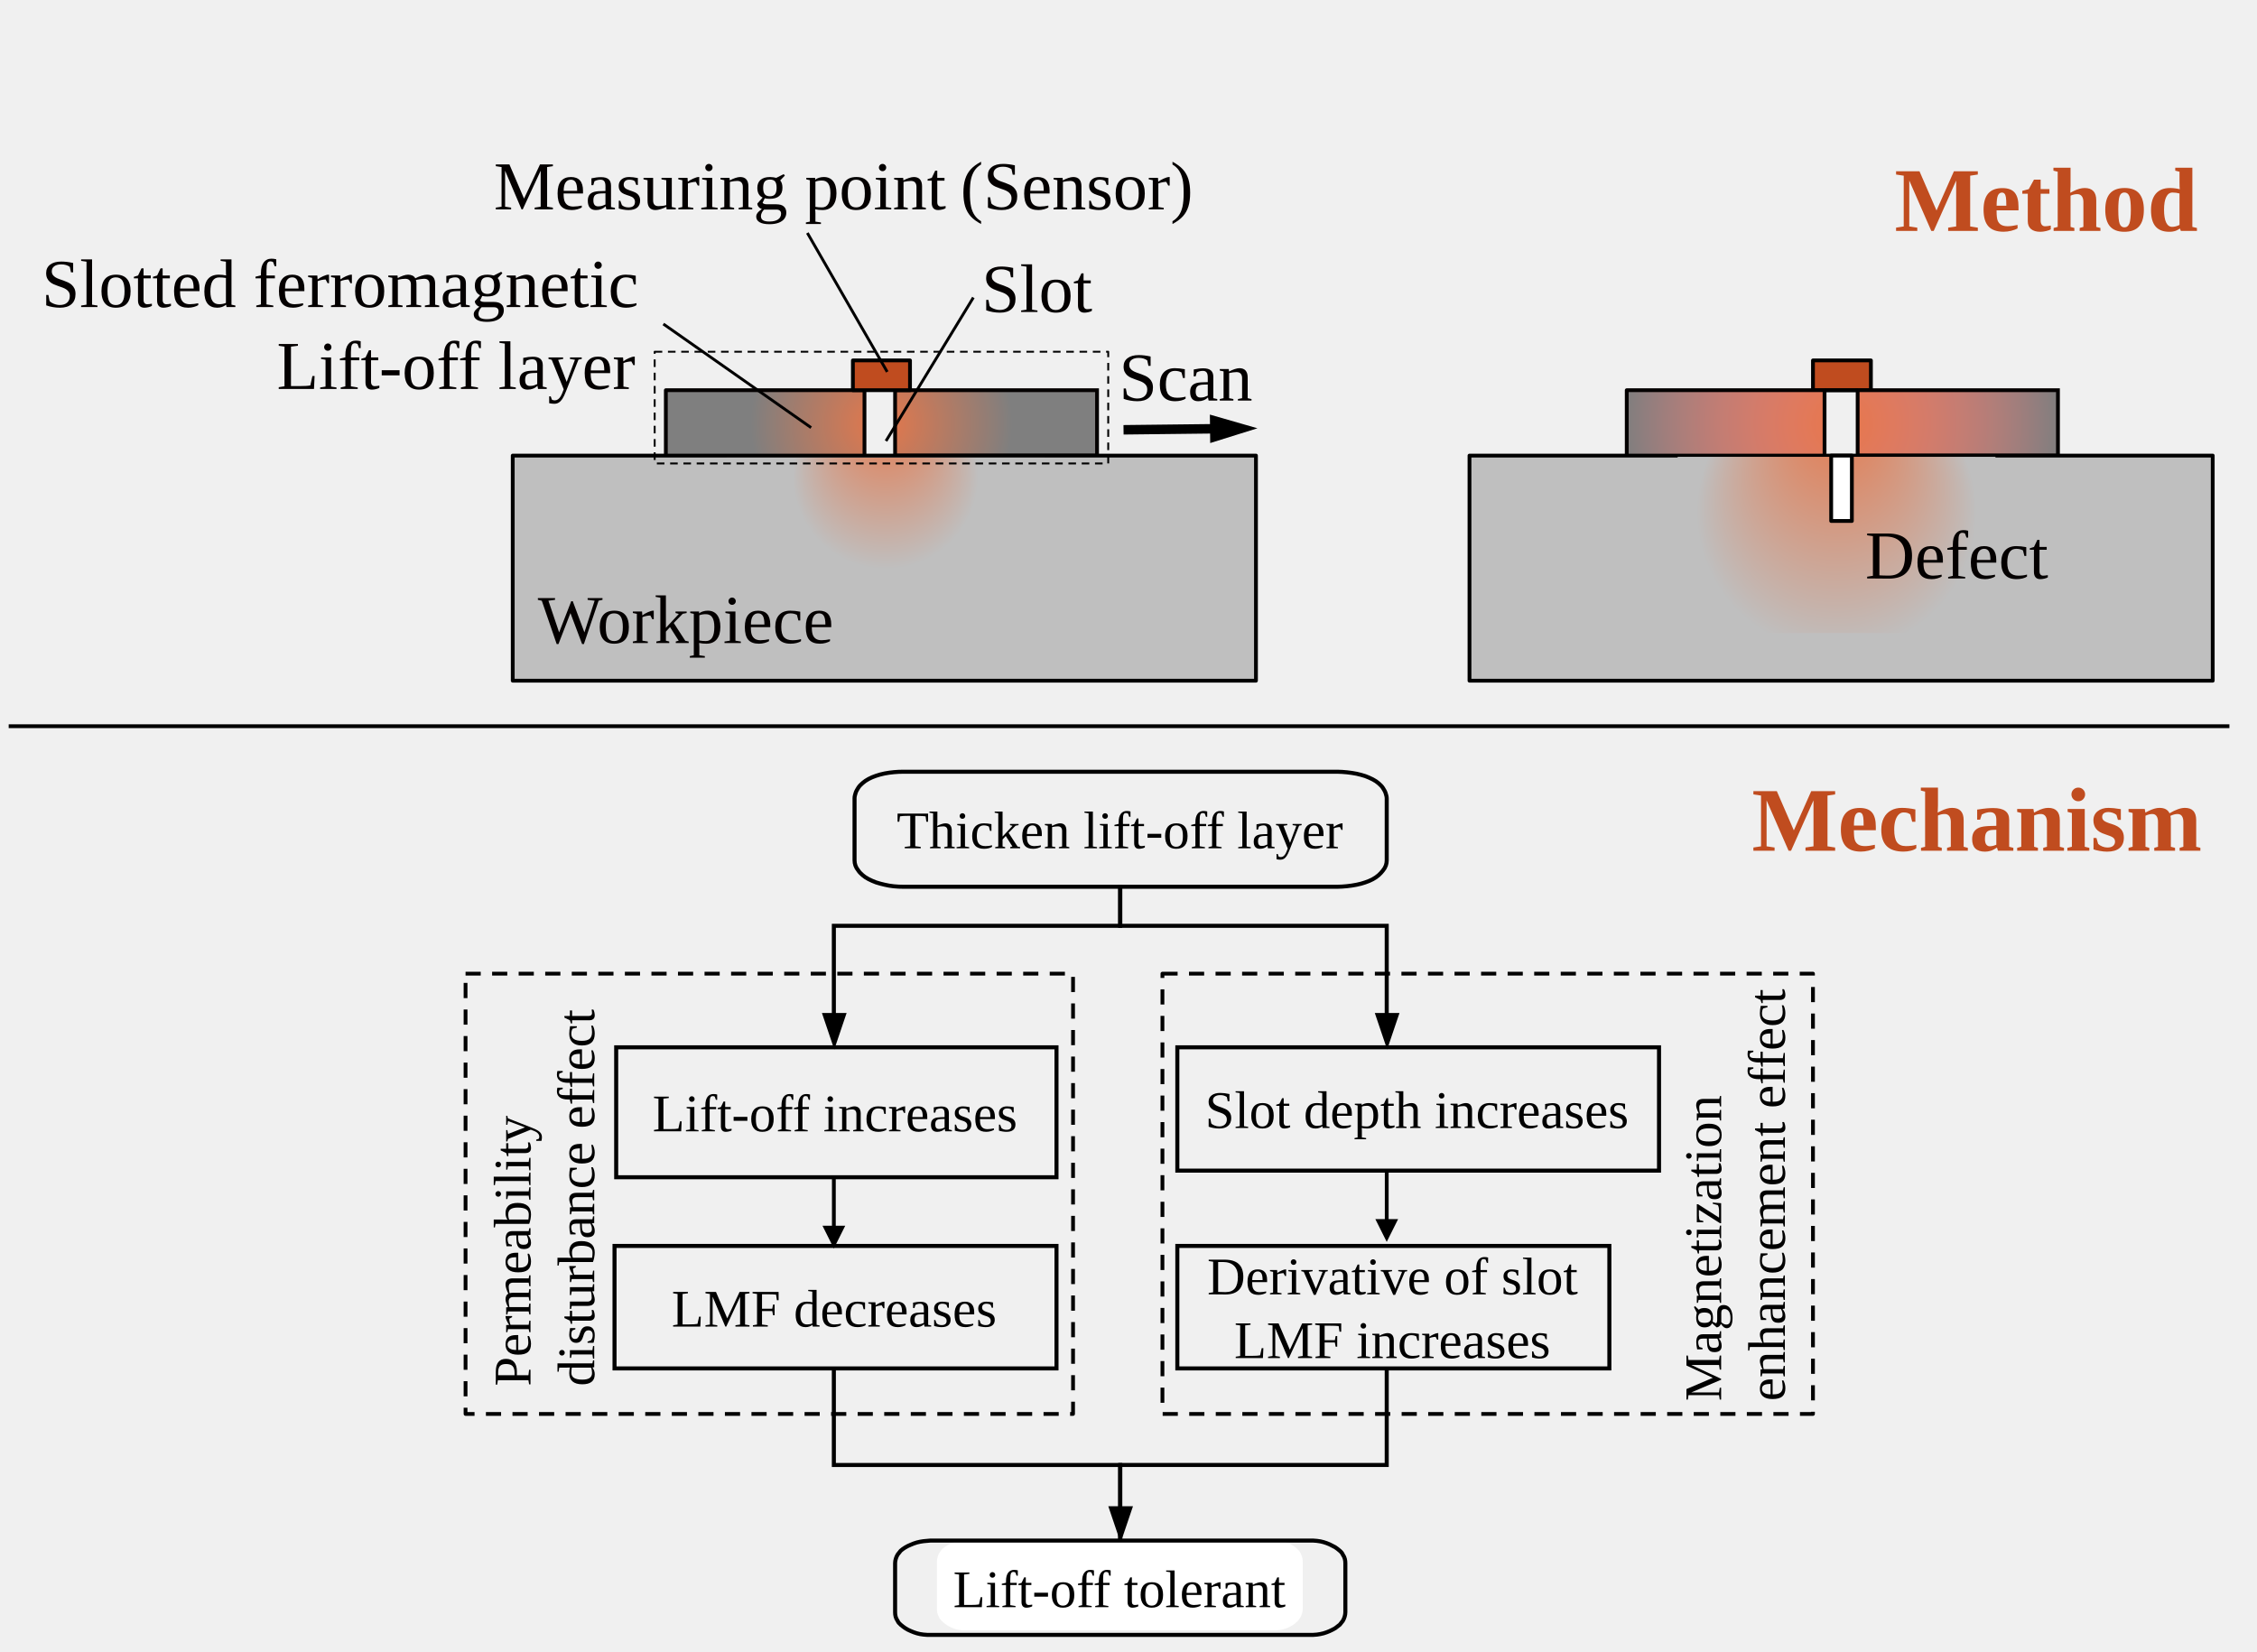
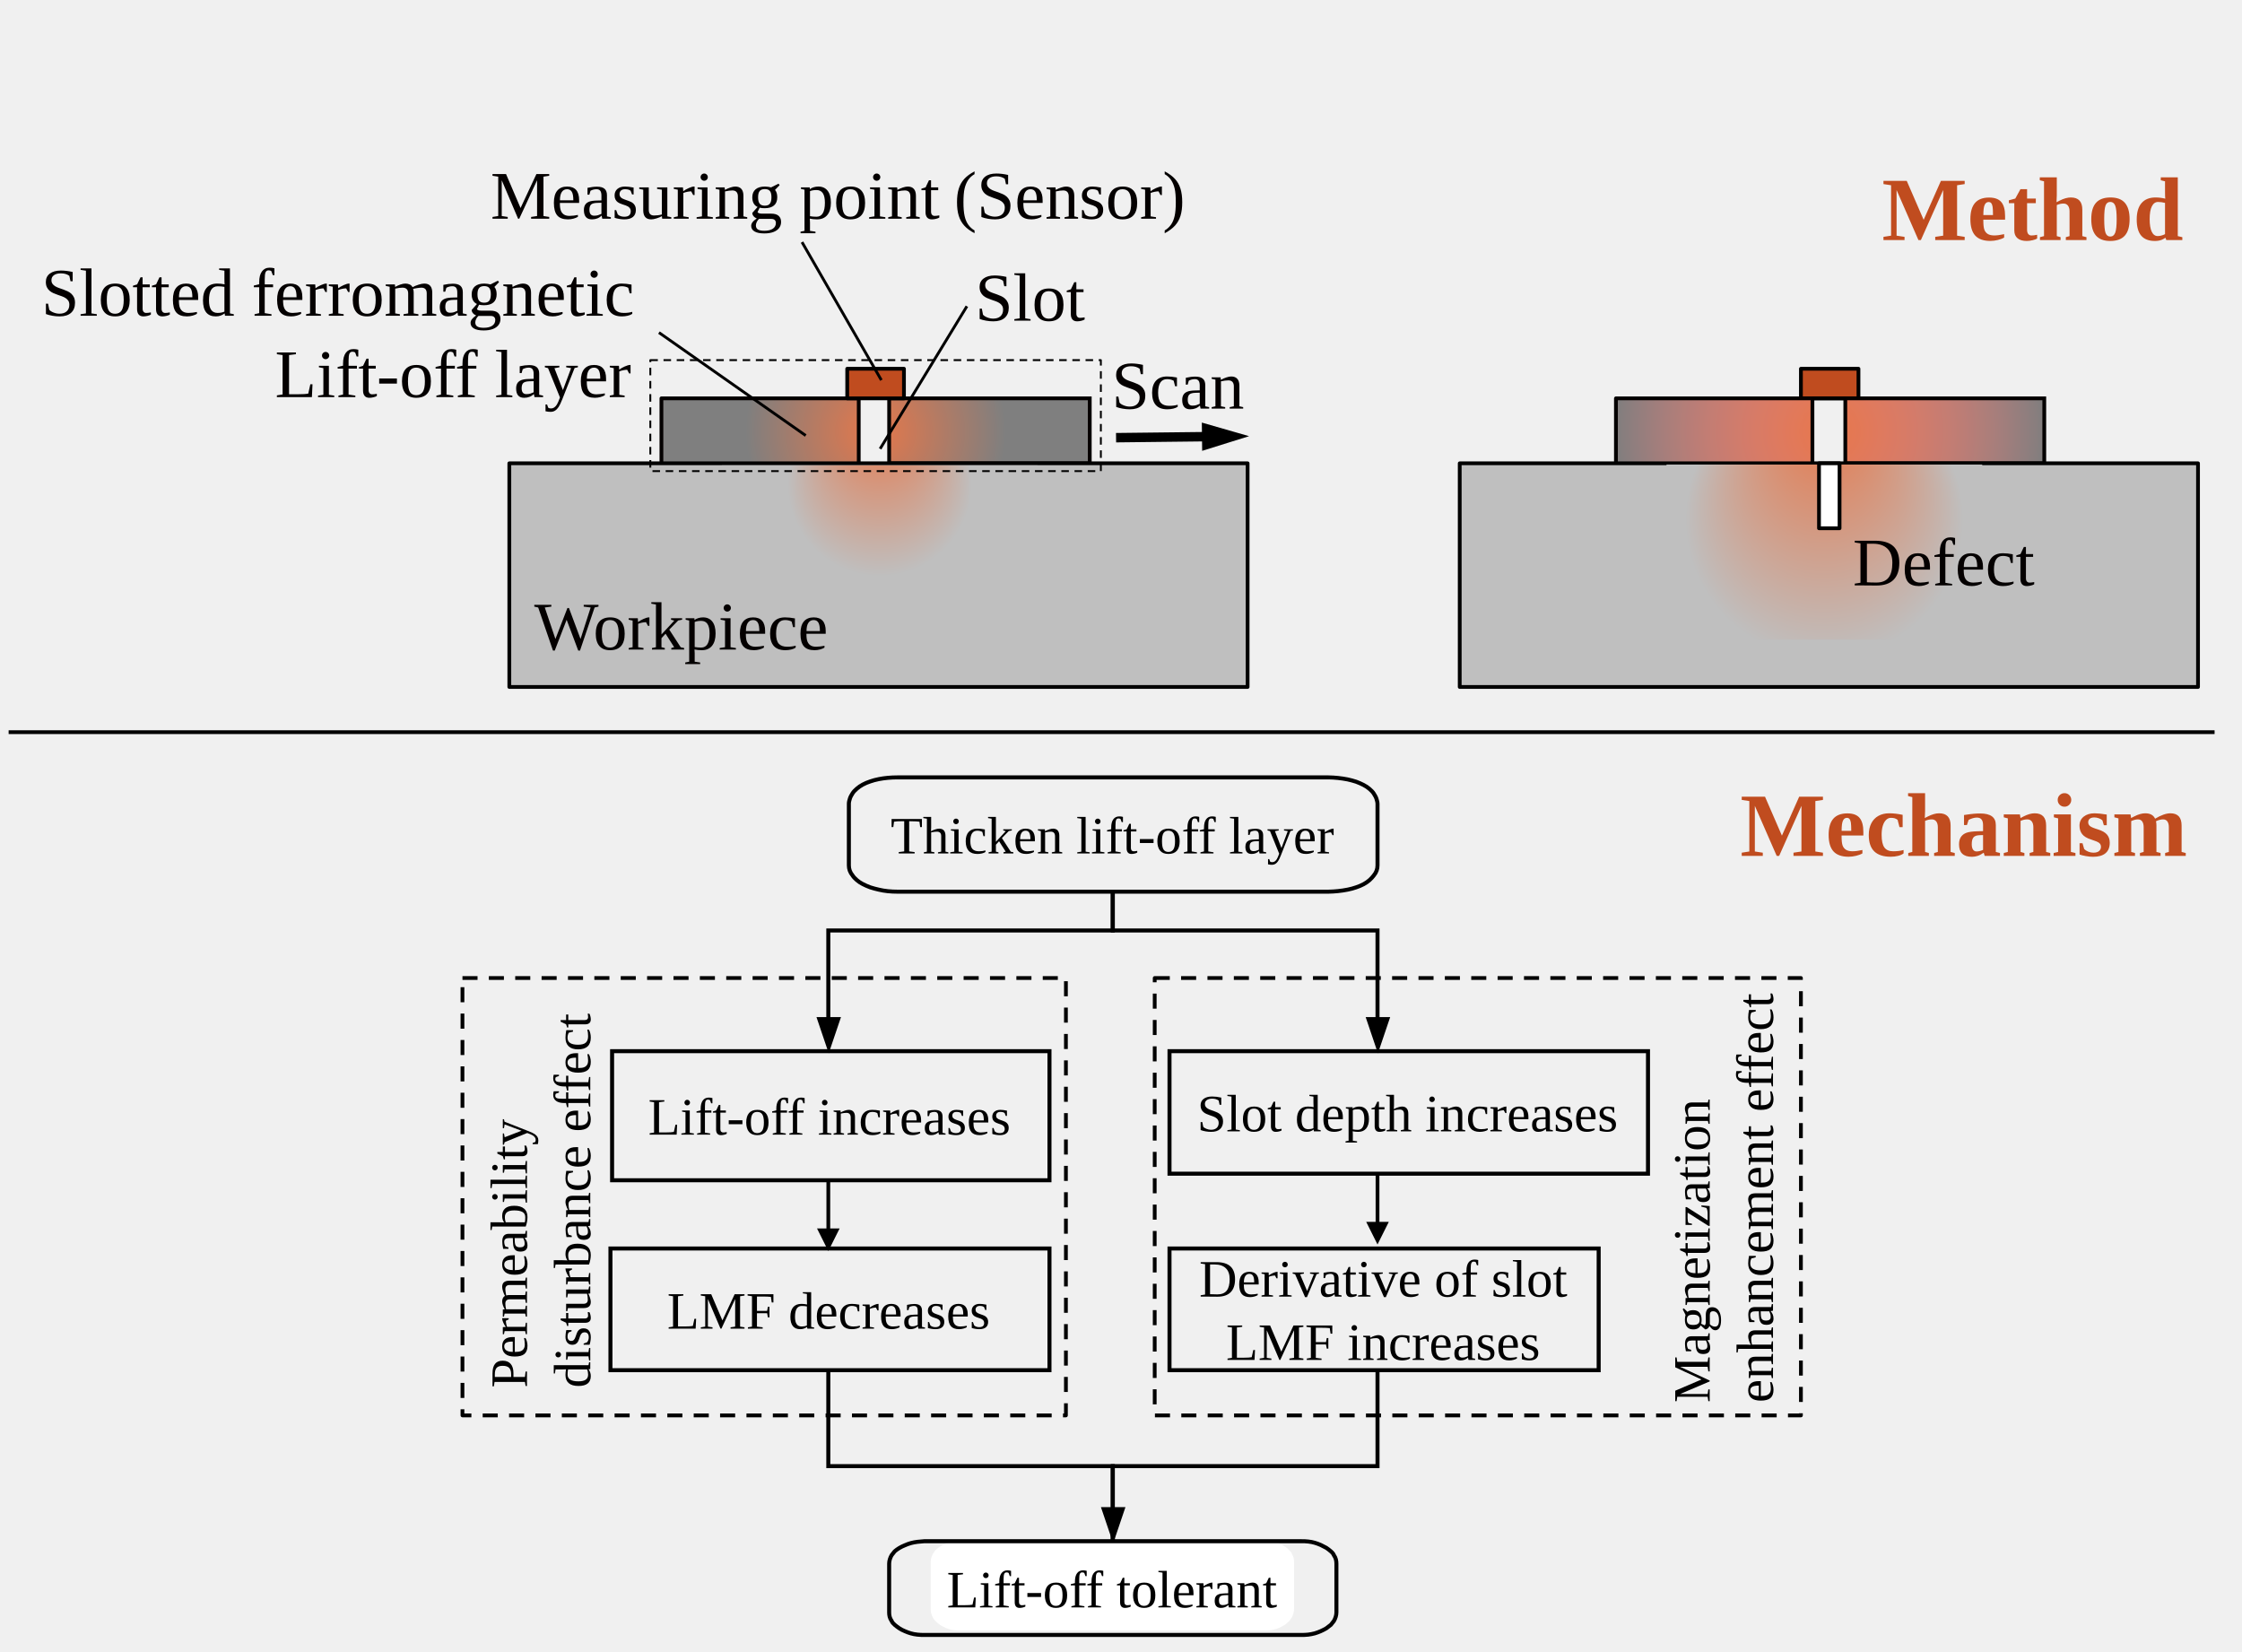
- <svg xmlns="http://www.w3.org/2000/svg" width="2727" height="1996" xml:space="preserve" overflow="hidden">
+ <svg xmlns="http://www.w3.org/2000/svg" width="2727" height="2009" xml:space="preserve" overflow="hidden">
  <defs>
    <clipPath id="clip0">
-       <rect x="701" y="212" width="2727" height="1996" />
+       <rect x="701" y="199" width="2727" height="2009" />
    </clipPath>
    <radialGradient cx="724196" cy="112449" r="730282" fy="112449" gradientUnits="userSpaceOnUse" spreadMethod="pad" id="fill1" gradientTransform="matrix(0.000360892 0 0 0.000360892 2665.64 682.918)">
      <stop offset="0" stop-color="#E6774A" />
      <stop offset="0.01" stop-color="#E5774A" />
      <stop offset="0.02" stop-color="#E5774B" />
      <stop offset="0.029" stop-color="#E5774C" />
      <stop offset="0.039" stop-color="#E5774D" />
      <stop offset="0.049" stop-color="#E5774E" />
      <stop offset="0.059" stop-color="#E5774F" />
      <stop offset="0.069" stop-color="#E57750" />
      <stop offset="0.078" stop-color="#E57851" />
      <stop offset="0.088" stop-color="#E47852" />
      <stop offset="0.098" stop-color="#E47853" />
      <stop offset="0.108" stop-color="#E47854" />
      <stop offset="0.118" stop-color="#E47855" />
      <stop offset="0.127" stop-color="#E37855" />
      <stop offset="0.137" stop-color="#E37856" />
      <stop offset="0.147" stop-color="#E37957" />
      <stop offset="0.157" stop-color="#E27958" />
      <stop offset="0.167" stop-color="#E27959" />
      <stop offset="0.176" stop-color="#E2795A" />
      <stop offset="0.186" stop-color="#E1795A" />
      <stop offset="0.196" stop-color="#E1795B" />
      <stop offset="0.206" stop-color="#E0795C" />
      <stop offset="0.216" stop-color="#E0795D" />
      <stop offset="0.225" stop-color="#DF7A5E" />
      <stop offset="0.235" stop-color="#DF7A5E" />
      <stop offset="0.245" stop-color="#DE7A5F" />
      <stop offset="0.255" stop-color="#DE7A60" />
      <stop offset="0.265" stop-color="#DD7A61" />
      <stop offset="0.275" stop-color="#DC7A61" />
      <stop offset="0.284" stop-color="#DC7A62" />
      <stop offset="0.294" stop-color="#DB7A63" />
      <stop offset="0.304" stop-color="#DA7A64" />
      <stop offset="0.314" stop-color="#DA7B64" />
      <stop offset="0.324" stop-color="#D97B65" />
      <stop offset="0.333" stop-color="#D87B66" />
      <stop offset="0.343" stop-color="#D87B66" />
      <stop offset="0.353" stop-color="#D77B67" />
      <stop offset="0.363" stop-color="#D67B68" />
      <stop offset="0.373" stop-color="#D57B68" />
      <stop offset="0.382" stop-color="#D57B69" />
      <stop offset="0.392" stop-color="#D47B6A" />
      <stop offset="0.402" stop-color="#D37B6A" />
      <stop offset="0.412" stop-color="#D27C6B" />
      <stop offset="0.422" stop-color="#D17C6C" />
      <stop offset="0.431" stop-color="#D07C6C" />
      <stop offset="0.441" stop-color="#CF7C6D" />
      <stop offset="0.451" stop-color="#CE7C6D" />
      <stop offset="0.461" stop-color="#CD7C6E" />
      <stop offset="0.471" stop-color="#CC7C6E" />
      <stop offset="0.48" stop-color="#CB7C6F" />
      <stop offset="0.49" stop-color="#CA7C70" />
      <stop offset="0.5" stop-color="#C97C70" />
      <stop offset="0.51" stop-color="#C87C71" />
      <stop offset="0.52" stop-color="#C77C71" />
      <stop offset="0.529" stop-color="#C67D72" />
      <stop offset="0.539" stop-color="#C57D72" />
      <stop offset="0.549" stop-color="#C47D73" />
      <stop offset="0.559" stop-color="#C37D73" />
      <stop offset="0.569" stop-color="#C27D74" />
      <stop offset="0.578" stop-color="#C17D74" />
      <stop offset="0.588" stop-color="#BF7D74" />
      <stop offset="0.598" stop-color="#BE7D75" />
      <stop offset="0.608" stop-color="#BD7D75" />
      <stop offset="0.618" stop-color="#BC7D76" />
      <stop offset="0.627" stop-color="#BB7D76" />
      <stop offset="0.637" stop-color="#B97D77" />
      <stop offset="0.647" stop-color="#B87D77" />
      <stop offset="0.657" stop-color="#B77D77" />
      <stop offset="0.667" stop-color="#B57D78" />
      <stop offset="0.676" stop-color="#B47E78" />
      <stop offset="0.686" stop-color="#B37E78" />
      <stop offset="0.696" stop-color="#B17E79" />
      <stop offset="0.706" stop-color="#B07E79" />
      <stop offset="0.716" stop-color="#AE7E79" />
      <stop offset="0.725" stop-color="#AD7E7A" />
      <stop offset="0.735" stop-color="#AC7E7A" />
      <stop offset="0.745" stop-color="#AA7E7A" />
      <stop offset="0.755" stop-color="#A97E7B" />
      <stop offset="0.765" stop-color="#A77E7B" />
      <stop offset="0.775" stop-color="#A67E7B" />
      <stop offset="0.784" stop-color="#A47E7C" />
      <stop offset="0.794" stop-color="#A37E7C" />
      <stop offset="0.804" stop-color="#A17E7C" />
      <stop offset="0.814" stop-color="#A07E7C" />
      <stop offset="0.824" stop-color="#9E7E7C" />
      <stop offset="0.833" stop-color="#9C7E7D" />
      <stop offset="0.843" stop-color="#9B7E7D" />
      <stop offset="0.853" stop-color="#997E7D" />
      <stop offset="0.863" stop-color="#977E7D" />
      <stop offset="0.873" stop-color="#967E7D" />
      <stop offset="0.882" stop-color="#947E7E" />
      <stop offset="0.892" stop-color="#927E7E" />
      <stop offset="0.902" stop-color="#917E7E" />
      <stop offset="0.912" stop-color="#8F7E7E" />
      <stop offset="0.922" stop-color="#8D7E7E" />
      <stop offset="0.931" stop-color="#8B7E7E" />
      <stop offset="0.941" stop-color="#8A7E7E" />
      <stop offset="0.951" stop-color="#887E7E" />
      <stop offset="0.961" stop-color="#867E7E" />
      <stop offset="0.971" stop-color="#847E7E" />
      <stop offset="0.98" stop-color="#827E7E" />
      <stop offset="0.99" stop-color="#807E7E" />
      <stop offset="1" stop-color="#7F7F7F" />
    </radialGradient>
    <radialGradient cx="724196" cy="112449" r="730282" fy="112449" gradientUnits="userSpaceOnUse" spreadMethod="pad" id="fill2" gradientTransform="matrix(0.000360892 0 0 0.000360892 2665.64 682.918)">
      <stop offset="0" stop-color="#E6774A" />
      <stop offset="0.01" stop-color="#E5774A" />
      <stop offset="0.02" stop-color="#E5774B" />
      <stop offset="0.029" stop-color="#E5774C" />
      <stop offset="0.039" stop-color="#E5774D" />
      <stop offset="0.049" stop-color="#E5774E" />
      <stop offset="0.059" stop-color="#E5774F" />
      <stop offset="0.069" stop-color="#E57750" />
      <stop offset="0.078" stop-color="#E57851" />
      <stop offset="0.088" stop-color="#E47852" />
      <stop offset="0.098" stop-color="#E47853" />
      <stop offset="0.108" stop-color="#E47854" />
      <stop offset="0.118" stop-color="#E47855" />
      <stop offset="0.127" stop-color="#E37855" />
      <stop offset="0.137" stop-color="#E37856" />
      <stop offset="0.147" stop-color="#E37957" />
      <stop offset="0.157" stop-color="#E27958" />
      <stop offset="0.167" stop-color="#E27959" />
      <stop offset="0.176" stop-color="#E2795A" />
      <stop offset="0.186" stop-color="#E1795A" />
      <stop offset="0.196" stop-color="#E1795B" />
      <stop offset="0.206" stop-color="#E0795C" />
      <stop offset="0.216" stop-color="#E0795D" />
      <stop offset="0.225" stop-color="#DF7A5E" />
      <stop offset="0.235" stop-color="#DF7A5E" />
      <stop offset="0.245" stop-color="#DE7A5F" />
      <stop offset="0.255" stop-color="#DE7A60" />
      <stop offset="0.265" stop-color="#DD7A61" />
      <stop offset="0.275" stop-color="#DC7A61" />
      <stop offset="0.284" stop-color="#DC7A62" />
      <stop offset="0.294" stop-color="#DB7A63" />
      <stop offset="0.304" stop-color="#DA7A64" />
      <stop offset="0.314" stop-color="#DA7B64" />
      <stop offset="0.324" stop-color="#D97B65" />
      <stop offset="0.333" stop-color="#D87B66" />
      <stop offset="0.343" stop-color="#D87B66" />
      <stop offset="0.353" stop-color="#D77B67" />
      <stop offset="0.363" stop-color="#D67B68" />
      <stop offset="0.373" stop-color="#D57B68" />
      <stop offset="0.382" stop-color="#D57B69" />
      <stop offset="0.392" stop-color="#D47B6A" />
      <stop offset="0.402" stop-color="#D37B6A" />
      <stop offset="0.412" stop-color="#D27C6B" />
      <stop offset="0.422" stop-color="#D17C6C" />
      <stop offset="0.431" stop-color="#D07C6C" />
      <stop offset="0.441" stop-color="#CF7C6D" />
      <stop offset="0.451" stop-color="#CE7C6D" />
      <stop offset="0.461" stop-color="#CD7C6E" />
      <stop offset="0.471" stop-color="#CC7C6E" />
      <stop offset="0.48" stop-color="#CB7C6F" />
      <stop offset="0.49" stop-color="#CA7C70" />
      <stop offset="0.5" stop-color="#C97C70" />
      <stop offset="0.51" stop-color="#C87C71" />
      <stop offset="0.52" stop-color="#C77C71" />
      <stop offset="0.529" stop-color="#C67D72" />
      <stop offset="0.539" stop-color="#C57D72" />
      <stop offset="0.549" stop-color="#C47D73" />
      <stop offset="0.559" stop-color="#C37D73" />
      <stop offset="0.569" stop-color="#C27D74" />
      <stop offset="0.578" stop-color="#C17D74" />
      <stop offset="0.588" stop-color="#BF7D74" />
      <stop offset="0.598" stop-color="#BE7D75" />
      <stop offset="0.608" stop-color="#BD7D75" />
      <stop offset="0.618" stop-color="#BC7D76" />
      <stop offset="0.627" stop-color="#BB7D76" />
      <stop offset="0.637" stop-color="#B97D77" />
      <stop offset="0.647" stop-color="#B87D77" />
      <stop offset="0.657" stop-color="#B77D77" />
      <stop offset="0.667" stop-color="#B57D78" />
      <stop offset="0.676" stop-color="#B47E78" />
      <stop offset="0.686" stop-color="#B37E78" />
      <stop offset="0.696" stop-color="#B17E79" />
      <stop offset="0.706" stop-color="#B07E79" />
      <stop offset="0.716" stop-color="#AE7E79" />
      <stop offset="0.725" stop-color="#AD7E7A" />
      <stop offset="0.735" stop-color="#AC7E7A" />
      <stop offset="0.745" stop-color="#AA7E7A" />
      <stop offset="0.755" stop-color="#A97E7B" />
      <stop offset="0.765" stop-color="#A77E7B" />
      <stop offset="0.775" stop-color="#A67E7B" />
      <stop offset="0.784" stop-color="#A47E7C" />
      <stop offset="0.794" stop-color="#A37E7C" />
      <stop offset="0.804" stop-color="#A17E7C" />
      <stop offset="0.814" stop-color="#A07E7C" />
      <stop offset="0.824" stop-color="#9E7E7C" />
      <stop offset="0.833" stop-color="#9C7E7D" />
      <stop offset="0.843" stop-color="#9B7E7D" />
      <stop offset="0.853" stop-color="#997E7D" />
      <stop offset="0.863" stop-color="#977E7D" />
      <stop offset="0.873" stop-color="#967E7D" />
      <stop offset="0.882" stop-color="#947E7E" />
      <stop offset="0.892" stop-color="#927E7E" />
      <stop offset="0.902" stop-color="#917E7E" />
      <stop offset="0.912" stop-color="#8F7E7E" />
      <stop offset="0.922" stop-color="#8D7E7E" />
      <stop offset="0.931" stop-color="#8B7E7E" />
      <stop offset="0.941" stop-color="#8A7E7E" />
      <stop offset="0.951" stop-color="#887E7E" />
      <stop offset="0.961" stop-color="#867E7E" />
      <stop offset="0.971" stop-color="#847E7E" />
      <stop offset="0.98" stop-color="#827E7E" />
      <stop offset="0.99" stop-color="#807E7E" />
      <stop offset="1" stop-color="#7F7F7F" />
    </radialGradient>
    <radialGradient cx="532015" cy="295102" r="608378" fx="532014" fy="767264" gradientUnits="userSpaceOnUse" spreadMethod="pad" id="fill3" gradientTransform="matrix(-0.000360892 4.41966e-20 -4.41966e-20 -0.000360892 3112 977)">
      <stop offset="0" stop-color="#E6774A" />
      <stop offset="0.77" stop-color="#BFBFBF" />
      <stop offset="1" stop-color="#BFBFBF" />
    </radialGradient>
    <radialGradient cx="722198" cy="112917" r="730282" fx="722198" fy="112917" gradientUnits="userSpaceOnUse" spreadMethod="pad" id="fill4" gradientTransform="matrix(0.000360892 0 0 0.000360892 1505.36 682.749)">
      <stop offset="0" stop-color="#E6774A" />
      <stop offset="0.6" stop-color="#7F7F7F" />
      <stop offset="1" stop-color="#7F7F7F" />
    </radialGradient>
    <radialGradient cx="722198" cy="112917" r="730282" fx="722198" fy="112917" gradientUnits="userSpaceOnUse" spreadMethod="pad" id="fill5" gradientTransform="matrix(0.000360892 0 0 0.000360892 1505.36 682.749)">
      <stop offset="0" stop-color="#E6774A" />
      <stop offset="0.6" stop-color="#7F7F7F" />
      <stop offset="1" stop-color="#7F7F7F" />
    </radialGradient>
    <radialGradient cx="532015" cy="295102" r="608379" fy="767265" gradientUnits="userSpaceOnUse" spreadMethod="pad" id="fill6" gradientTransform="matrix(-0.000360892 4.41966e-20 -4.41966e-20 -0.000360892 1963 978)">
      <stop offset="0" stop-color="#E6774A" />
      <stop offset="0.51" stop-color="#BFBFBF" />
      <stop offset="1" stop-color="#BFBFBF" />
    </radialGradient>
  </defs>
-   <g clip-path="url(#clip0)" transform="translate(-701 -212)">
+   <g clip-path="url(#clip0)" transform="translate(-701 -199)">
    <text fill="#C04C1F" font-family="Times New Roman,Times New Roman_MSFontService,sans-serif" font-weight="700" font-size="110" transform="matrix(1 0 0 1 2990.03 491)">Method<tspan font-size="110" x="-172.396" y="749">Mechanism</tspan>
    </text>
    <path d="M711.5 1089.5 3394.65 1089.5" stroke="#000000" stroke-width="4.583" stroke-miterlimit="8" fill="none" fill-rule="evenodd" />
    <rect x="2891.5" y="647.5" width="70" height="36" stroke="#000000" stroke-width="4.583" stroke-linejoin="round" stroke-miterlimit="10" fill="#C04C1F" />
    <path d="M2666.5 683.5 2905.5 683.5 2905.5 763.5 2666.5 763.5 2666.5 683.5Z" stroke="#040000" stroke-width="4.583" stroke-linejoin="round" stroke-miterlimit="10" fill="url(#fill1)" fill-rule="evenodd" />
    <path d="M2945.5 683.5 3187.5 683.5 3187.5 762.5 2945.5 762.5 2945.5 683.5Z" stroke="#040000" stroke-width="4.583" stroke-miterlimit="8" fill="url(#fill2)" fill-rule="evenodd" />
    <rect x="2476.5" y="762.5" width="898" height="272" stroke="#000000" stroke-width="4.583" stroke-linejoin="round" stroke-miterlimit="10" fill="#BFBFBF" />
    <rect x="2728" y="764" width="384" height="213" fill="url(#fill3)" />
    <rect x="2913.5" y="762.5" width="25" height="79" stroke="#000000" stroke-width="4.583" stroke-linejoin="round" stroke-miterlimit="10" fill="#FFFFFF" />
    <text fill="#040000" font-family="Times New Roman,Times New Roman_MSFontService,sans-serif" font-weight="400" font-size="83" transform="matrix(1 0 0 1 751.217 583)">Slotted ferromagnetic<tspan font-size="83" x="284.167" y="99">Lift</tspan>
      <tspan font-size="83" x="407.917" y="99">-</tspan>off layer<tspan font-size="83" x="1135.74" y="6">Slot</tspan>
    </text>
    <path d="M0.065-5.729 110.315-4.48 110.186 6.978-0.065 5.729ZM104.716-16.002 161.81 1.833 104.327 18.371Z" transform="matrix(1 0 0 -1 2058.5 731.333)" />
    <text fill="#040000" font-family="Times New Roman,Times New Roman_MSFontService,sans-serif" font-weight="400" font-size="83" transform="matrix(1 0 0 1 1297.65 465)">Measuring point <tspan font-size="83" x="563.75" y="0">(Sensor</tspan>)<tspan font-size="83" x="755.379" y="231">Scan</tspan>
      <tspan font-size="83" x="1656.93" y="446">Defect</tspan>
    </text>
    <path d="M2905.5 683.5 2945.75 683.5" stroke="#000000" stroke-width="4.583" stroke-miterlimit="8" fill="none" fill-rule="evenodd" />
    <path d="M1505.5 683.5 1745.5 683.5 1745.5 763.5 1505.5 763.5 1505.5 683.5Z" stroke="#040000" stroke-width="4.583" stroke-linejoin="round" stroke-miterlimit="10" fill="url(#fill4)" fill-rule="evenodd" />
    <path d="M1782.5 683.5 2026.5 683.5 2026.5 762.5 1782.5 762.5 1782.5 683.5Z" stroke="#040000" stroke-width="4.583" stroke-miterlimit="8" fill="url(#fill5)" fill-rule="evenodd" />
    <rect x="1320.5" y="762.5" width="898" height="272" stroke="#000000" stroke-width="4.583" stroke-linejoin="round" stroke-miterlimit="10" fill="#BFBFBF" />
    <rect x="1579" y="765" width="384" height="213" fill="url(#fill6)" />
    <rect x="1731.5" y="647.5" width="69" height="36" stroke="#000000" stroke-width="4.583" stroke-linejoin="round" stroke-miterlimit="10" fill="#C04C1F" />
    <path d="M1502.5 603.5 1681.01 728.715" stroke="#000000" stroke-width="3.438" stroke-miterlimit="8" fill="none" fill-rule="evenodd" />
    <path d="M1676.5 493.5 1773 661.358" stroke="#000000" stroke-width="3.438" stroke-miterlimit="8" fill="none" fill-rule="evenodd" />
    <path d="M0 0 105.564 173.363" stroke="#000000" stroke-width="3.438" stroke-miterlimit="8" fill="none" fill-rule="evenodd" transform="matrix(-1 0 0 1 1877.06 571.5)" />
    <rect x="1492" y="637" width="548" height="135" stroke="#000000" stroke-width="2.292" stroke-linejoin="round" stroke-miterlimit="10" stroke-dasharray="9.167 6.875" fill="none" />
    <text fill="#040000" font-family="Times New Roman,Times New Roman_MSFontService,sans-serif" font-weight="400" font-size="83" transform="matrix(1 0 0 1 1350.79 989)">Workpiece</text>
    <path d="M2054.5 2068 2043 2034 2066 2034 2054.5 2068Z" fill-rule="evenodd" />
    <path d="M2055 2068.5 2043.5 2034.5 2066.5 2034.5 2055 2068.5Z" stroke="#000000" stroke-width="4.885" stroke-miterlimit="8" fill="none" fill-rule="evenodd" />
    <path d="M1445.5 1477.5 1977.5 1477.5 1977.5 1634.5 1445.5 1634.5 1445.5 1477.5Z" stroke="#000000" stroke-width="4.885" stroke-miterlimit="8" fill="none" fill-rule="evenodd" />
    <text font-family="Times New Roman,Times New Roman_MSFontService,sans-serif" font-weight="400" font-size="64" transform="matrix(1 0 0 1 1489.34 1579)">Lift<tspan font-size="64" x="95.677" y="0">-</tspan>
      <tspan font-size="64" x="116.875" y="0">off increases</tspan>
    </text>
    <path d="M2123.5 1477.5 2705.5 1477.5 2705.5 1626.5 2123.5 1626.5 2123.5 1477.5Z" stroke="#000000" stroke-width="4.885" stroke-miterlimit="8" fill="none" fill-rule="evenodd" />
    <text font-family="Times New Roman,Times New Roman_MSFontService,sans-serif" font-weight="400" font-size="64" transform="matrix(1 0 0 1 2157.01 1575)">Slot depth increases</text>
    <path d="M2054.5 1281.5 2054.5 1330.69 1708.5 1330.69 1708.5 1438.5" stroke="#000000" stroke-width="4.885" stroke-miterlimit="8" fill="none" fill-rule="evenodd" />
    <path d="M1708.5 1472 1697 1438 1720 1438 1708.5 1472Z" fill-rule="evenodd" />
    <path d="M1709 1472.5 1697.5 1438.5 1720.5 1438.5 1709 1472.5Z" stroke="#000000" stroke-width="4.885" stroke-miterlimit="8" fill="none" fill-rule="evenodd" />
    <path d="M2054.5 1281.5 2054.5 1330.69 2376.5 1330.69 2376.5 1438.5" stroke="#000000" stroke-width="4.885" stroke-miterlimit="8" fill="none" fill-rule="evenodd" />
    <path d="M2376.5 1472 2365 1438 2388 1438 2376.5 1472Z" fill-rule="evenodd" />
    <path d="M2377 1472.5 2365.5 1438.5 2388.5 1438.5 2377 1472.5Z" stroke="#000000" stroke-width="4.885" stroke-miterlimit="8" fill="none" fill-rule="evenodd" />
    <path d="M1792.61 1144.5 2316.75 1144.5C2320.64 1144.5 2324.54 1144.85 2328.44 1145.2 2332.33 1145.55 2336.23 1146.25 2340.13 1146.96 2343.38 1147.66 2347.27 1148.71 2350.52 1149.77 2357.02 1152.22 2362.86 1155.03 2366.75 1158.54 2368.71 1160.3 2370.65 1162.05 2371.95 1164.16 2373.25 1166.26 2374.55 1168.37 2375.2 1170.47 2375.85 1172.58 2376.5 1174.69 2376.5 1176.79L2376.5 1251.56C2376.5 1255.77 2375.2 1259.98 2371.95 1263.84 2370.65 1265.6 2368.71 1267.7 2366.75 1269.46 2364.81 1271.22 2362.21 1272.97 2359.62 1274.37 2357.02 1275.78 2353.77 1277.18 2350.52 1278.23 2347.27 1279.29 2344.03 1280.34 2340.13 1281.04 2336.23 1281.75 2332.33 1282.45 2328.44 1282.8 2324.54 1283.15 2320.64 1283.5 2316.75 1283.5L1792.61 1283.5C1784.81 1283.5 1777.02 1282.8 1769.87 1281.04 1766.62 1280.34 1762.73 1279.29 1759.48 1278.23 1752.99 1275.78 1747.14 1272.97 1743.24 1269.46 1741.29 1267.7 1739.35 1265.95 1738.05 1263.84 1734.8 1259.98 1733.5 1255.77 1733.5 1251.56L1733.5 1176.44C1733.5 1174.34 1734.15 1172.23 1734.8 1170.12 1735.45 1168.02 1736.75 1165.91 1738.05 1163.81 1739.35 1161.7 1741.29 1159.94 1743.24 1158.19 1745.19 1156.43 1747.79 1154.68 1750.39 1153.28 1752.99 1151.87 1756.23 1150.47 1759.48 1149.41 1762.73 1148.36 1765.98 1147.31 1769.87 1146.61 1777.02 1145.2 1784.81 1144.5 1792.61 1144.5L1792.61 1144.5Z" stroke="#000000" stroke-width="4.885" stroke-miterlimit="8" fill="none" fill-rule="evenodd" />
    <text font-family="Times New Roman,Times New Roman_MSFontService,sans-serif" font-weight="400" font-size="64" transform="matrix(1 0 0 1 1784.31 1237)">Thicken lift<tspan font-size="64" x="300.781" y="0">-</tspan>
      <tspan font-size="64" x="321.979" y="0">off layer</tspan>
    </text>
    <path d="M1708.5 1867.5 1708.5 1982.19 2054.5 1982.19 2054.5 2078.5" stroke="#000000" stroke-width="4.885" stroke-miterlimit="8" fill="none" fill-rule="evenodd" />
    <path d="M1443.5 1717.5 1977.5 1717.5 1977.5 1865.5 1443.5 1865.5 1443.5 1717.5Z" stroke="#000000" stroke-width="4.885" stroke-miterlimit="8" fill="none" fill-rule="evenodd" />
    <text font-family="Times New Roman,Times New Roman_MSFontService,sans-serif" font-weight="400" font-size="64" transform="matrix(1 0 0 1 1512.45 1815)">LMF decreases</text>
    <path d="M2376.5 1867.5 2376.5 1982.17 2054.5 1982.17 2054.5 2073.5" stroke="#000000" stroke-width="4.885" stroke-miterlimit="8" fill="none" fill-rule="evenodd" />
    <path d="M2123.5 1717.5 2645.5 1717.5 2645.5 1865.5 2123.5 1865.5 2123.5 1717.5Z" stroke="#000000" stroke-width="4.885" stroke-miterlimit="8" fill="none" fill-rule="evenodd" />
    <text font-family="Times New Roman,Times New Roman_MSFontService,sans-serif" font-weight="400" font-size="64" transform="matrix(1 0 0 1 2159.56 1776)">Derivative of slot <tspan font-size="64" x="32.656" y="77">LMF increases </tspan>
    </text>
    <path d="M1867.84 2073 2240.16 2073C2242.64 2073 2244.64 2073 2247.12 2073.37 2249.61 2073.73 2251.6 2074.1 2253.6 2074.84 2255.59 2075.58 2257.58 2076.31 2259.57 2077.42 2261.56 2078.52 2263.05 2079.62 2265.04 2080.73 2266.54 2081.84 2268.03 2083.31 2269.52 2084.78 2271.02 2086.25 2272.01 2087.73 2272.51 2089.2 2274.5 2092.52 2275 2095.83 2275 2099.15L2275 2155.85C2275 2159.17 2274 2162.85 2272.51 2165.8 2271.52 2167.27 2270.52 2168.75 2269.52 2170.22 2268.03 2171.69 2266.54 2172.79 2265.04 2174.27 2263.55 2175.37 2261.56 2176.48 2259.57 2177.58 2257.58 2178.69 2255.59 2179.42 2253.6 2180.16 2251.6 2180.9 2249.12 2181.27 2247.12 2181.63 2244.64 2182 2242.64 2182 2240.16 2182L1867.84 2182C1865.36 2182 1863.36 2182 1860.88 2181.63 1858.38 2181.27 1856.4 2180.9 1854.4 2180.16 1852.41 2179.42 1850.42 2178.69 1848.43 2177.58 1844.45 2175.74 1841.46 2173.16 1838.48 2170.22 1836.98 2168.75 1835.99 2167.27 1835.49 2165.8 1833.5 2162.48 1833 2159.17 1833 2155.85L1833 2099.15C1833 2095.83 1834 2092.15 1835.49 2089.2 1836.48 2087.73 1837.48 2086.25 1838.48 2084.78 1840.96 2082.2 1844.45 2079.62 1848.43 2077.78 1850.42 2076.68 1852.41 2075.94 1854.4 2075.21 1856.4 2074.47 1858.88 2074.1 1860.88 2073.73 1863.36 2073.37 1865.36 2073.37 1867.84 2073Z" fill="#FFFFFF" fill-rule="evenodd" />
    <path d="M1825.38 2073.5 2283.62 2073.5C2286.68 2073.5 2289.13 2073.5 2292.19 2073.88 2295.25 2074.27 2297.71 2074.65 2300.16 2075.42 2302.61 2076.2 2305.05 2076.96 2307.51 2078.12 2309.96 2079.27 2311.79 2080.43 2314.25 2081.59 2316.08 2082.74 2317.92 2084.28 2319.76 2085.82 2321.6 2087.36 2322.82 2088.9 2323.43 2090.45 2325.88 2093.91 2326.5 2097.38 2326.5 2100.84L2326.5 2160.16C2326.5 2163.62 2325.27 2167.48 2323.43 2170.56 2322.21 2172.1 2320.99 2173.64 2319.76 2175.18 2317.92 2176.72 2316.08 2177.87 2314.25 2179.41 2312.41 2180.57 2309.96 2181.73 2307.51 2182.88 2305.05 2184.03 2302.61 2184.8 2300.16 2185.58 2297.71 2186.35 2294.64 2186.73 2292.19 2187.12 2289.13 2187.5 2286.68 2187.5 2283.62 2187.5L1825.38 2187.5C1822.32 2187.5 1819.87 2187.5 1816.81 2187.12 1813.74 2186.73 1811.29 2186.35 1808.84 2185.58 1806.39 2184.8 1803.94 2184.03 1801.49 2182.88 1796.59 2180.95 1792.92 2178.26 1789.24 2175.18 1787.4 2173.64 1786.18 2172.1 1785.56 2170.56 1783.11 2167.09 1782.5 2163.62 1782.5 2160.16L1782.5 2100.84C1782.5 2097.38 1783.73 2093.52 1785.56 2090.45 1786.79 2088.9 1788.01 2087.36 1789.24 2085.82 1792.3 2083.12 1796.59 2080.43 1801.49 2078.5 1803.94 2077.35 1806.39 2076.58 1808.84 2075.81 1811.29 2075.04 1814.36 2074.65 1816.81 2074.27 1819.87 2073.88 1822.32 2073.88 1825.38 2073.5Z" stroke="#000000" stroke-width="4.885" stroke-miterlimit="8" fill="none" fill-rule="evenodd" />
    <text font-family="Times New Roman,Times New Roman_MSFontService,sans-serif" font-weight="400" font-size="64" transform="matrix(1 0 0 1 1852.58 2154)">Lift<tspan font-size="64" x="95.677" y="0">-</tspan>
      <tspan font-size="64" x="116.875" y="0">off tolerant</tspan>
    </text>
    <text font-family="Times New Roman,Times New Roman_MSFontService,sans-serif" font-weight="400" font-size="64" transform="matrix(-1.83697e-16 -1 1 -1.83697e-16 1341.96 1887)">Permeability <tspan font-size="64" x="-1.41446e-14" y="77">disturbance effect</tspan>
      <tspan font-size="64" x="-18" y="1438.58">Magnetization </tspan>
      <tspan font-size="64" x="-18" y="1515.58">enhancement effect</tspan>
    </text>
    <path d="M1710.79 1634.5 1710.79 1697.68 1706.21 1697.68 1706.21 1634.5ZM1722.25 1693.1 1708.5 1720.6 1694.75 1693.1Z" />
    <path d="M2378.79 1626.5 2378.79 1689.68 2374.21 1689.68 2374.21 1626.5ZM2390.25 1685.1 2376.5 1712.6 2362.75 1685.1Z" />
    <rect x="1263.5" y="1388.5" width="734" height="532" stroke="#000000" stroke-width="4.583" stroke-linejoin="round" stroke-miterlimit="10" stroke-dasharray="18.333 13.75" fill="none" />
    <rect x="2105.5" y="1388.5" width="786" height="532" stroke="#000000" stroke-width="4.583" stroke-linejoin="round" stroke-miterlimit="10" stroke-dasharray="18.333 13.75" fill="none" />
  </g>
</svg>
